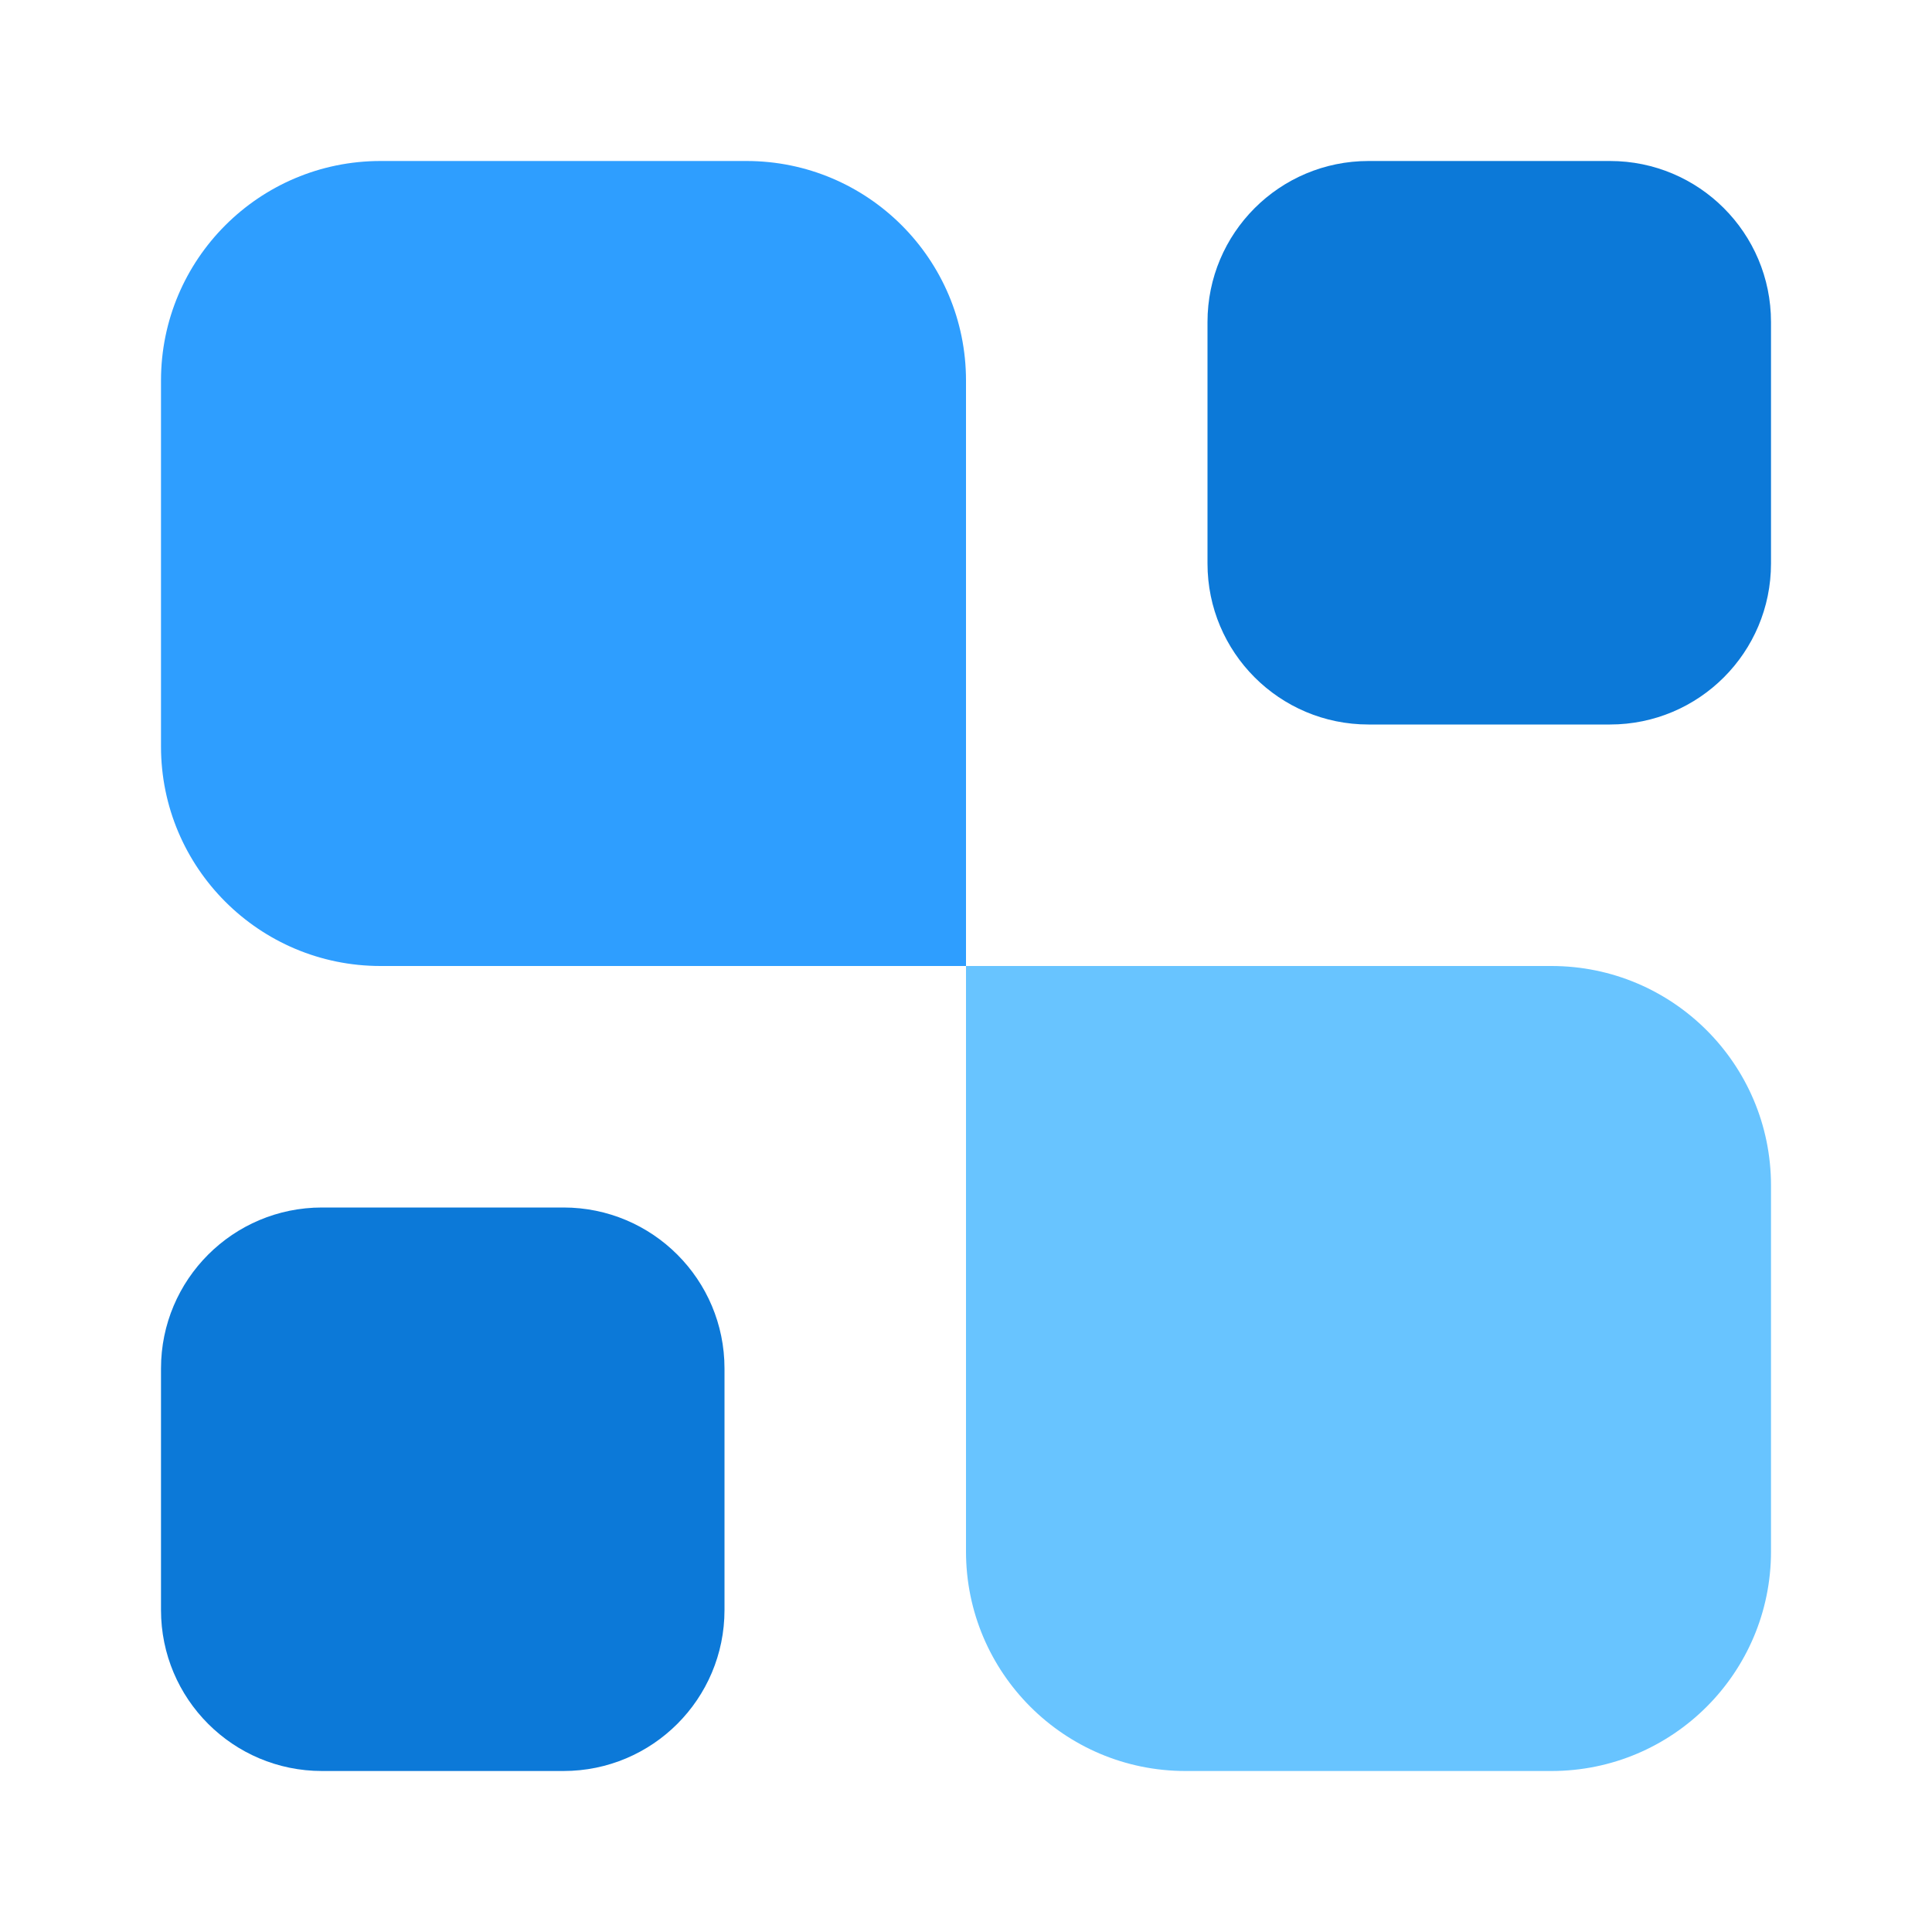
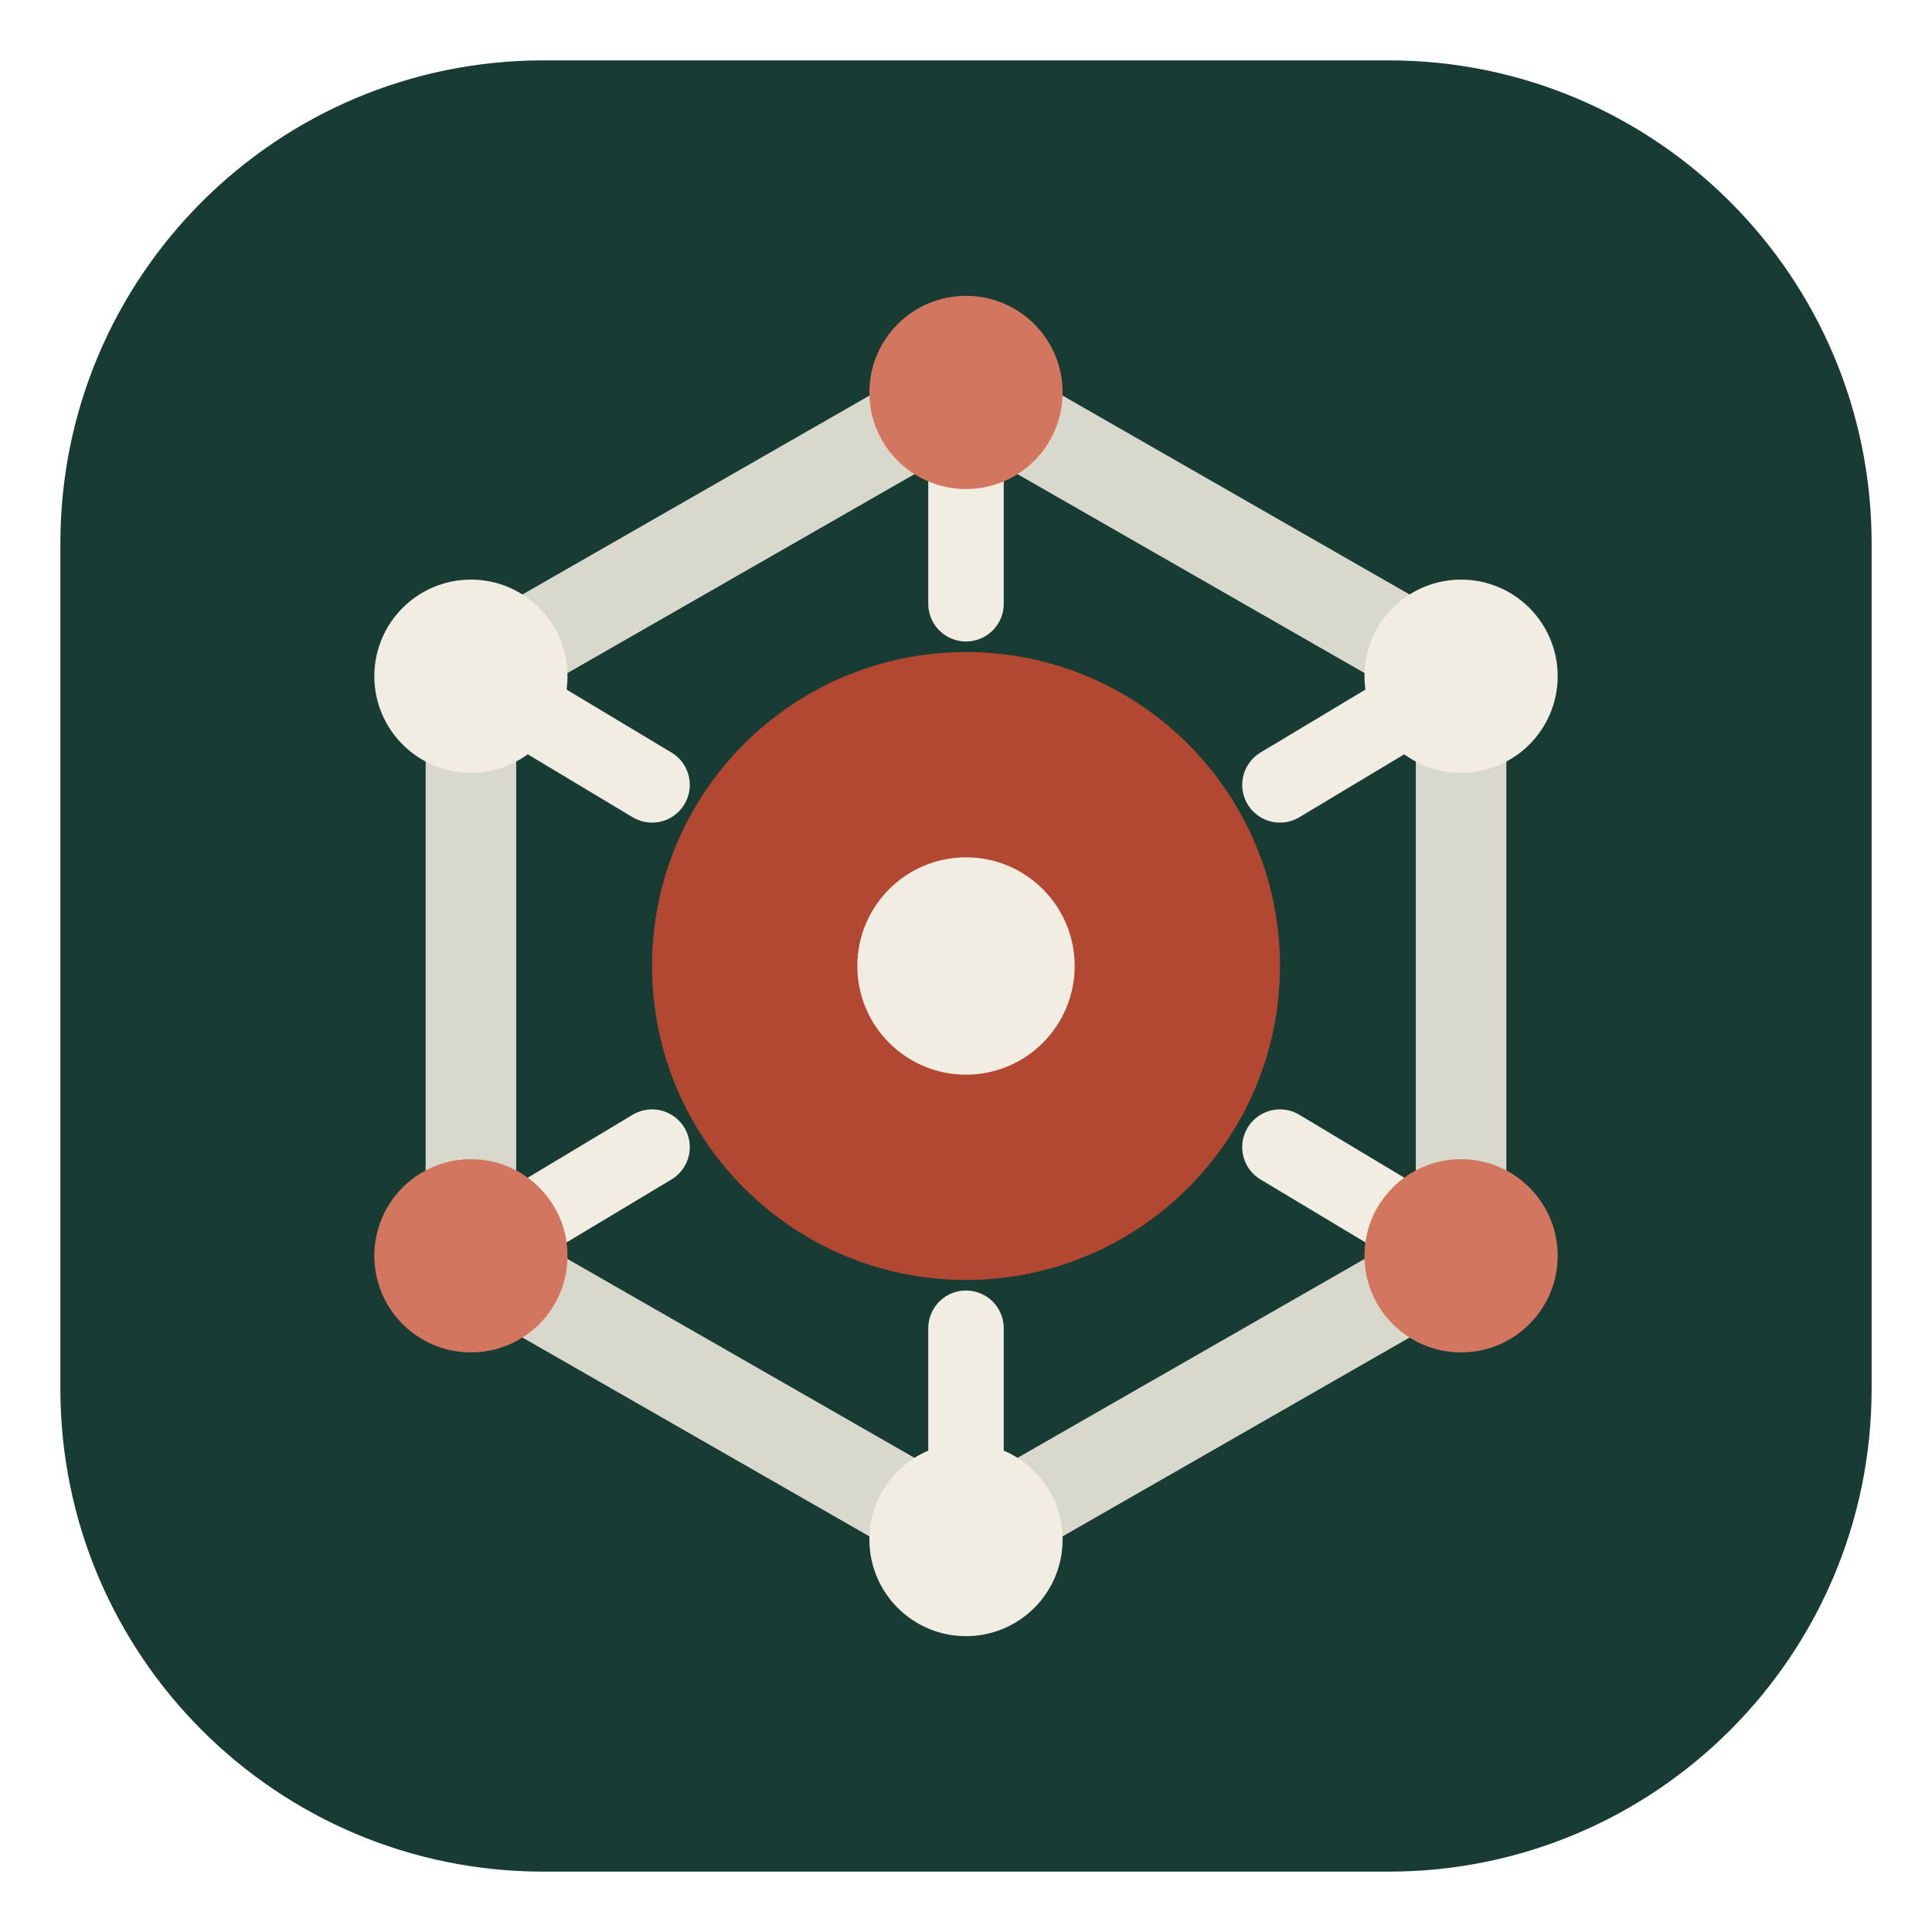
- <svg xmlns="http://www.w3.org/2000/svg" width="24" height="24" viewBox="0 0 24 24" fill="none">
-   <path d="M22 19.273C22 20.779 20.779 22 19.273 22H14.727C13.221 22 12 20.779 12 19.273V12H19.273C20.779 12 22 13.221 22 14.727V19.273Z" fill="#68C4FF" />
-   <path d="M20 2C21.105 2 22 2.895 22 4V7C22 8.105 21.105 9 20 9H17C15.895 9 15 8.105 15 7V4C15 2.895 15.895 2 17 2H20Z" fill="#0C79D8" />
-   <path d="M7 15C8.105 15 9 15.895 9 17V20C9 21.105 8.105 22 7 22H4C2.895 22 2 21.105 2 20V17C2 15.895 2.895 15 4 15H7Z" fill="#0C79D8" />
-   <path d="M12 12H4.727C3.221 12 2 10.779 2 9.273V4.727C2 3.221 3.221 2 4.727 2H9.273C10.779 2 12 3.221 12 4.727V12Z" fill="#2E9EFF" />
+ <svg xmlns="http://www.w3.org/2000/svg" width="32" height="32" viewBox="0 0 32 32" fill="none">
+   <rect x="1" y="1" width="30" height="30" rx="8" fill="#183C34" />
+   <path d="M16 6.5L24.2 11.2V20.8L16 25.5L7.8 20.8V11.2L16 6.5Z" stroke="#F2EDE2" stroke-width="1.5" stroke-linejoin="round" opacity="0.88" />
+   <path d="M16 10V6.5M21.2 13L24.2 11.2M21.2 19L24.2 20.8M16 22V25.5M10.8 19L7.8 20.8M10.8 13L7.8 11.2" stroke="#F2EDE2" stroke-width="1.25" stroke-linecap="round" />
+   <circle cx="16" cy="16" r="5.2" fill="#B24732" />
+   <circle cx="16" cy="16" r="1.8" fill="#F2EDE2" />
+   <circle cx="16" cy="6.5" r="1.6" fill="#D2765F" />
+   <circle cx="24.2" cy="11.2" r="1.6" fill="#F2EDE2" />
+   <circle cx="24.2" cy="20.8" r="1.6" fill="#D2765F" />
+   <circle cx="16" cy="25.5" r="1.6" fill="#F2EDE2" />
+   <circle cx="7.8" cy="20.8" r="1.6" fill="#D2765F" />
+   <circle cx="7.8" cy="11.2" r="1.6" fill="#F2EDE2" />
</svg>
